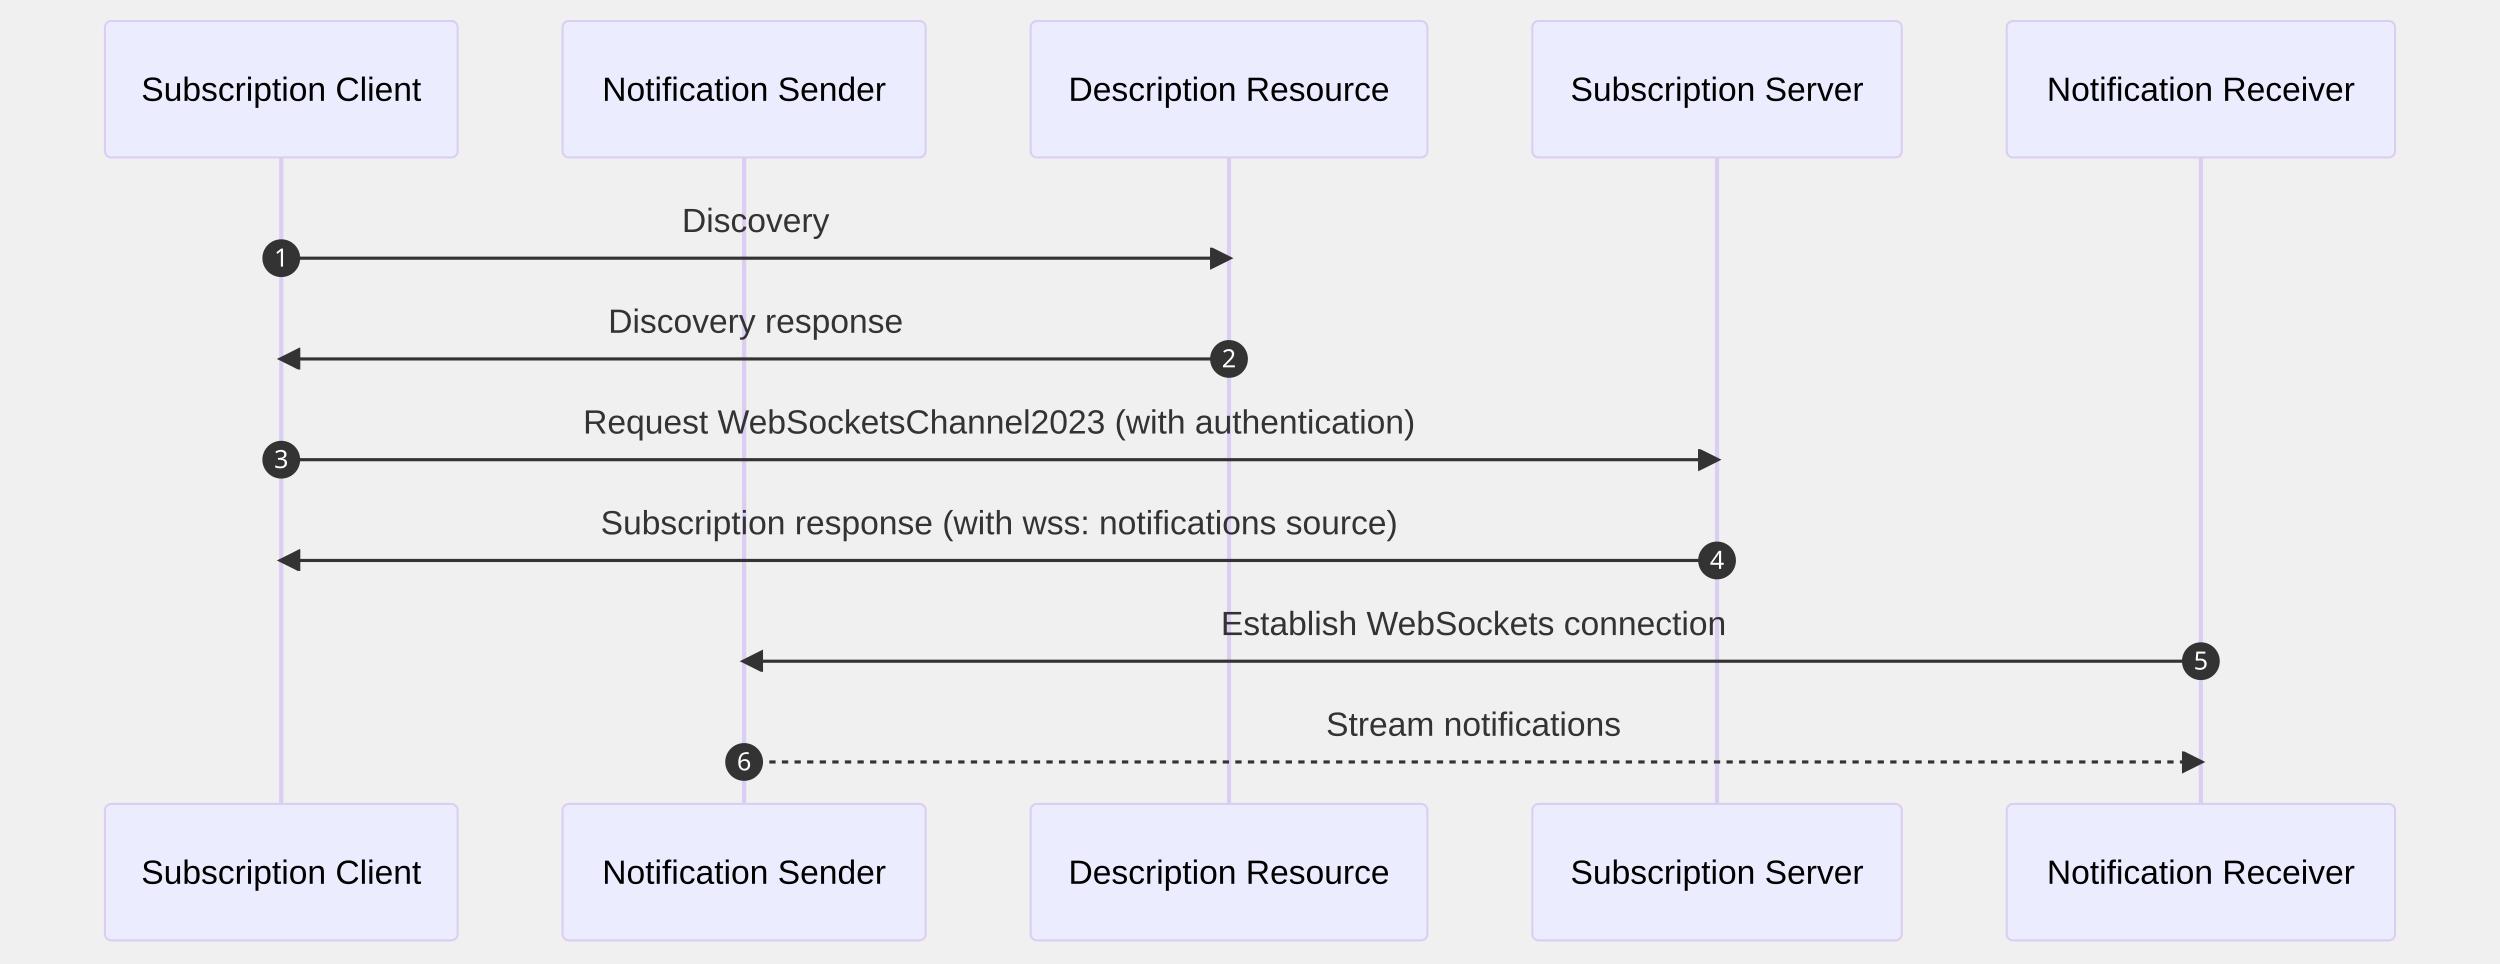
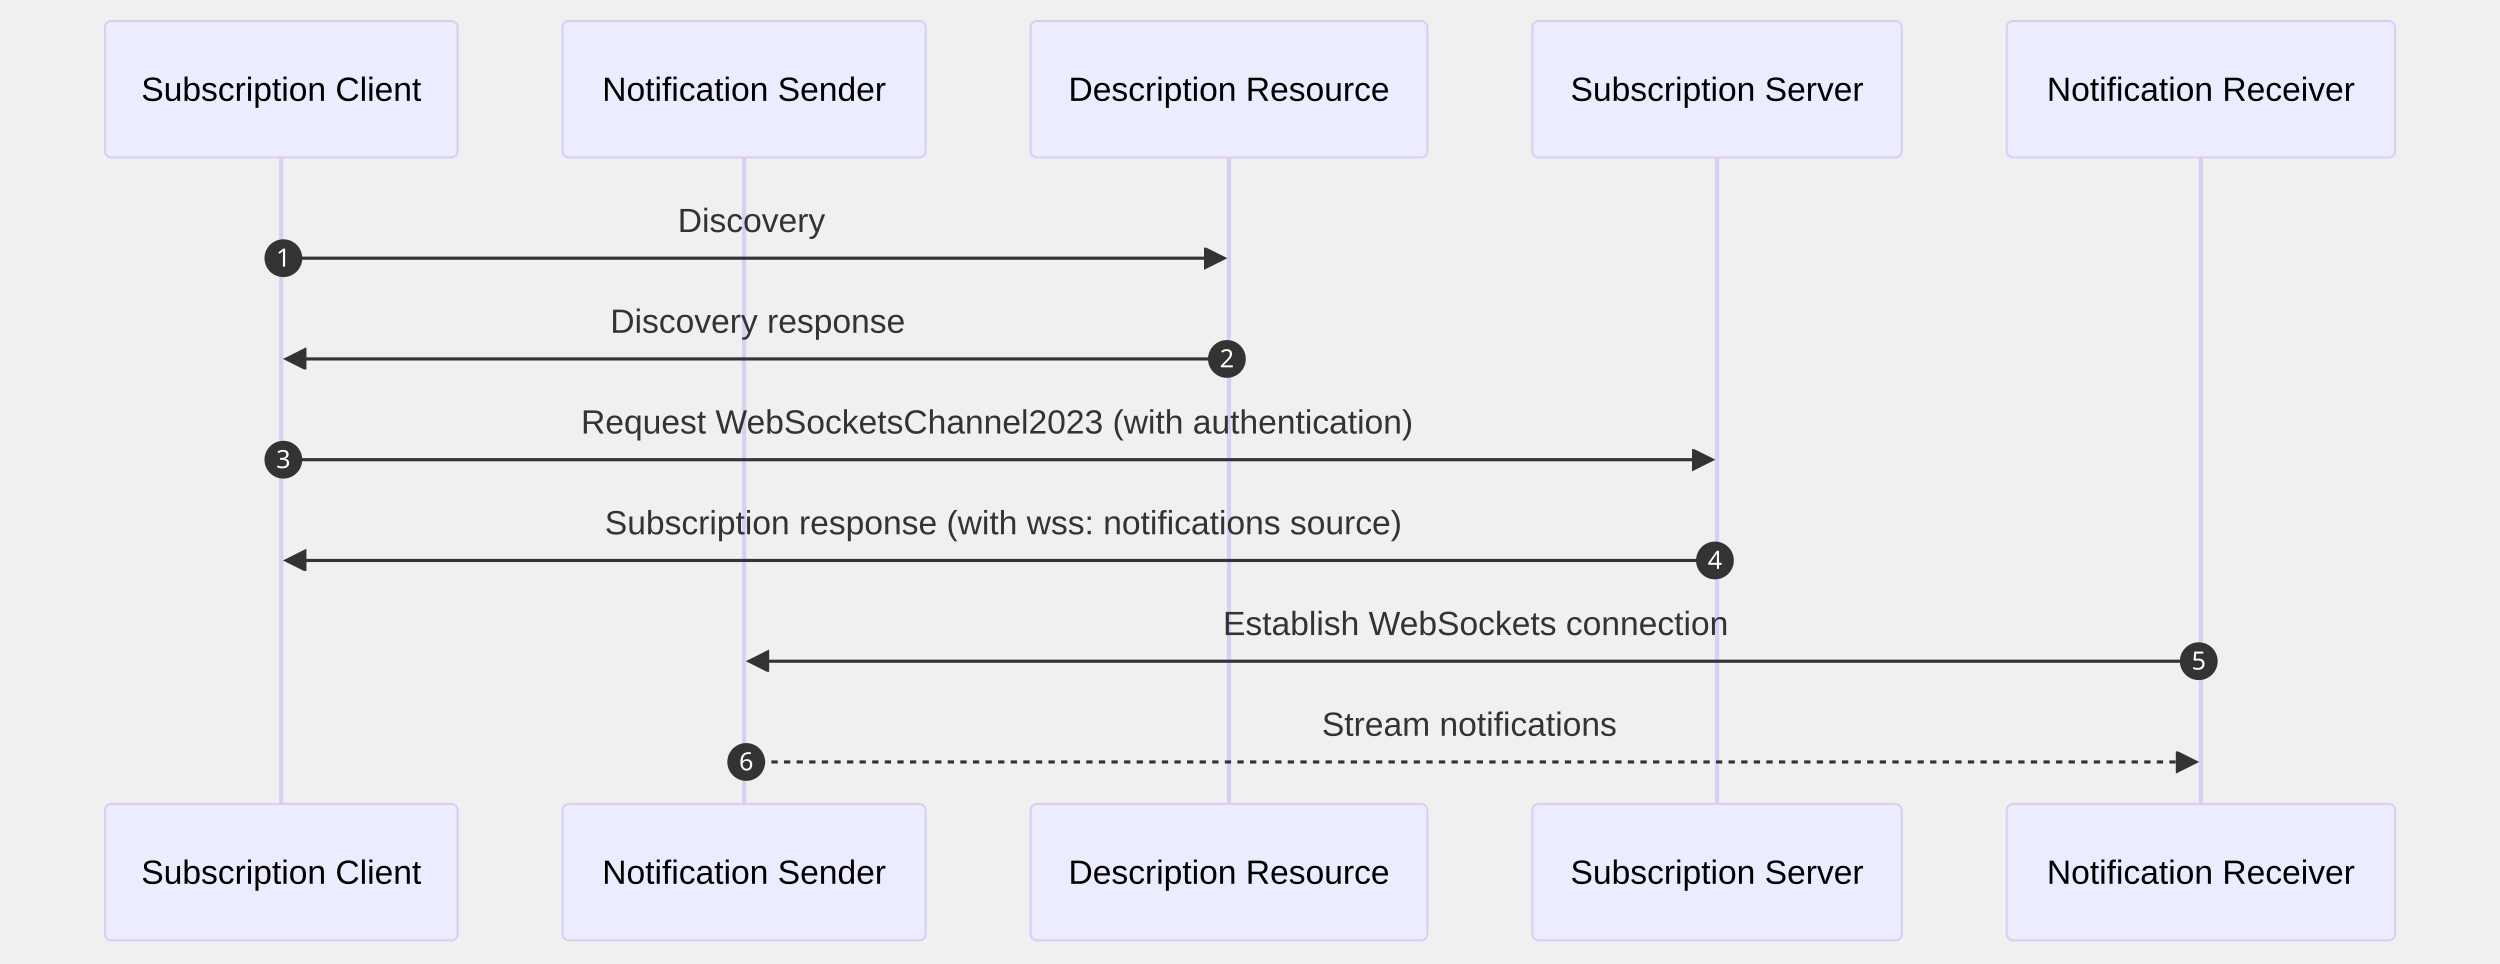
<svg xmlns="http://www.w3.org/2000/svg" aria-roledescription="sequence" role="graphics-document document" viewBox="-50 -10 1191 459" style="max-width: 1191px; background-color: white;" width="100%" id="my-svg">
+   <g>
+     <rect class="actor actor-bottom" ry="3" rx="3" name="Notification Receiver" height="65" width="185" stroke="#666" fill="#eaeaea" y="373" x="906" />
+     <text style="text-anchor: middle; font-size: 16px; font-weight: 400;" class="actor" alignment-baseline="central" dominant-baseline="central" y="405.5" x="998.5">
+       <tspan dy="0" x="998.5">Notification Receiver</tspan>
+     </text>
+   </g>
+   <g>
+     <rect class="actor actor-bottom" ry="3" rx="3" name="Subscription Server" height="65" width="176" stroke="#666" fill="#eaeaea" y="373" x="680" />
+     <text style="text-anchor: middle; font-size: 16px; font-weight: 400;" class="actor" alignment-baseline="central" dominant-baseline="central" y="405.5" x="768">
+       <tspan dy="0" x="768">Subscription Server</tspan>
+     </text>
+   </g>
+   <g>
+     <rect class="actor actor-bottom" ry="3" rx="3" name="Description Resource" height="65" width="189" stroke="#666" fill="#eaeaea" y="373" x="441" />
+     <text style="text-anchor: middle; font-size: 16px; font-weight: 400;" class="actor" alignment-baseline="central" dominant-baseline="central" y="405.5" x="535.5">
+       <tspan dy="0" x="535.5">Description Resource</tspan>
+     </text>
+   </g>
+   <g>
+     <rect class="actor actor-bottom" ry="3" rx="3" name="Notification Sender" height="65" width="173" stroke="#666" fill="#eaeaea" y="373" x="218" />
+     <text style="text-anchor: middle; font-size: 16px; font-weight: 400;" class="actor" alignment-baseline="central" dominant-baseline="central" y="405.5" x="304.5">
+       <tspan dy="0" x="304.5">Notification Sender</tspan>
+     </text>
+   </g>
+   <g>
+     <rect class="actor actor-bottom" ry="3" rx="3" name="Subscription Client" height="65" width="168" stroke="#666" fill="#eaeaea" y="373" x="0" />
+     <text style="text-anchor: middle; font-size: 16px; font-weight: 400;" class="actor" alignment-baseline="central" dominant-baseline="central" y="405.5" x="84">
+       <tspan dy="0" x="84">Subscription Client</tspan>
+     </text>
+   </g>
+   <g>
+     <line stroke="#999" stroke-width="0.5px" class="200" y2="373" x2="998.5" y1="5" x1="998.5" id="actor4" />
+     <g id="root-4">
+       <rect class="actor actor-top" ry="3" rx="3" name="Notification Receiver" height="65" width="185" stroke="#666" fill="#eaeaea" y="0" x="906" />
+       <text style="text-anchor: middle; font-size: 16px; font-weight: 400;" class="actor" alignment-baseline="central" dominant-baseline="central" y="32.5" x="998.5">
+         <tspan dy="0" x="998.5">Notification Receiver</tspan>
+       </text>
+     </g>
+   </g>
+   <g>
+     <line stroke="#999" stroke-width="0.5px" class="200" y2="373" x2="768" y1="5" x1="768" id="actor3" />
+     <g id="root-3">
+       <rect class="actor actor-top" ry="3" rx="3" name="Subscription Server" height="65" width="176" stroke="#666" fill="#eaeaea" y="0" x="680" />
+       <text style="text-anchor: middle; font-size: 16px; font-weight: 400;" class="actor" alignment-baseline="central" dominant-baseline="central" y="32.5" x="768">
+         <tspan dy="0" x="768">Subscription Server</tspan>
+       </text>
+     </g>
+   </g>
+   <g>
+     <line stroke="#999" stroke-width="0.5px" class="200" y2="373" x2="535.5" y1="5" x1="535.5" id="actor2" />
+     <g id="root-2">
+       <rect class="actor actor-top" ry="3" rx="3" name="Description Resource" height="65" width="189" stroke="#666" fill="#eaeaea" y="0" x="441" />
+       <text style="text-anchor: middle; font-size: 16px; font-weight: 400;" class="actor" alignment-baseline="central" dominant-baseline="central" y="32.5" x="535.5">
+         <tspan dy="0" x="535.5">Description Resource</tspan>
+       </text>
+     </g>
+   </g>
+   <g>
+     <line stroke="#999" stroke-width="0.5px" class="200" y2="373" x2="304.5" y1="5" x1="304.5" id="actor1" />
+     <g id="root-1">
+       <rect class="actor actor-top" ry="3" rx="3" name="Notification Sender" height="65" width="173" stroke="#666" fill="#eaeaea" y="0" x="218" />
+       <text style="text-anchor: middle; font-size: 16px; font-weight: 400;" class="actor" alignment-baseline="central" dominant-baseline="central" y="32.5" x="304.5">
+         <tspan dy="0" x="304.5">Notification Sender</tspan>
+       </text>
+     </g>
+   </g>
+   <g>
+     <line stroke="#999" stroke-width="0.5px" class="200" y2="373" x2="84" y1="5" x1="84" id="actor0" />
+     <g id="root-0">
+       <rect class="actor actor-top" ry="3" rx="3" name="Subscription Client" height="65" width="168" stroke="#666" fill="#eaeaea" y="0" x="0" />
+       <text style="text-anchor: middle; font-size: 16px; font-weight: 400;" class="actor" alignment-baseline="central" dominant-baseline="central" y="32.5" x="84">
+         <tspan dy="0" x="84">Subscription Client</tspan>
+       </text>
+     </g>
+   </g>
  <style>#my-svg{font-family:"trebuchet ms",verdana,arial,sans-serif;font-size:16px;fill:#333;}#my-svg .error-icon{fill:#552222;}#my-svg .error-text{fill:#552222;stroke:#552222;}#my-svg .edge-thickness-normal{stroke-width:2px;}#my-svg .edge-thickness-thick{stroke-width:3.5px;}#my-svg .edge-pattern-solid{stroke-dasharray:0;}#my-svg .edge-pattern-dashed{stroke-dasharray:3;}#my-svg .edge-pattern-dotted{stroke-dasharray:2;}#my-svg .marker{fill:#333333;stroke:#333333;}#my-svg .marker.cross{stroke:#333333;}#my-svg svg{font-family:"trebuchet ms",verdana,arial,sans-serif;font-size:16px;}#my-svg .actor{stroke:hsl(259.626, 59.777%, 87.902%);fill:#ECECFF;}#my-svg text.actor&gt;tspan{fill:black;stroke:none;}#my-svg .actor-line{stroke:grey;}#my-svg .messageLine0{stroke-width:1.5;stroke-dasharray:none;stroke:#333;}#my-svg .messageLine1{stroke-width:1.5;stroke-dasharray:2,2;stroke:#333;}#my-svg #arrowhead path{fill:#333;stroke:#333;}#my-svg .sequenceNumber{fill:white;}#my-svg #sequencenumber{fill:#333;}#my-svg #crosshead path{fill:#333;stroke:#333;}#my-svg .messageText{fill:#333;stroke:none;}#my-svg .labelBox{stroke:hsl(259.626, 59.777%, 87.902%);fill:#ECECFF;}#my-svg .labelText,#my-svg .labelText&gt;tspan{fill:black;stroke:none;}#my-svg .loopText,#my-svg .loopText&gt;tspan{fill:black;stroke:none;}#my-svg .loopLine{stroke-width:2px;stroke-dasharray:2,2;stroke:hsl(259.626, 59.777%, 87.902%);fill:hsl(259.626, 59.777%, 87.902%);}#my-svg .note{stroke:#aaaa33;fill:#fff5ad;}#my-svg .noteText,#my-svg .noteText&gt;tspan{fill:black;stroke:none;}#my-svg .activation0{fill:#f4f4f4;stroke:#666;}#my-svg .activation1{fill:#f4f4f4;stroke:#666;}#my-svg .activation2{fill:#f4f4f4;stroke:#666;}#my-svg .actorPopupMenu{position:absolute;}#my-svg .actorPopupMenuPanel{position:absolute;fill:#ECECFF;box-shadow:0px 8px 16px 0px rgba(0,0,0,0.2);filter:drop-shadow(3px 5px 2px rgb(0 0 0 / 0.4));}#my-svg .actor-man line{stroke:hsl(259.626, 59.777%, 87.902%);fill:#ECECFF;}#my-svg .actor-man circle,#my-svg line{stroke:hsl(259.626, 59.777%, 87.902%);fill:#ECECFF;stroke-width:2px;}#my-svg :root{--mermaid-font-family:"trebuchet ms",verdana,arial,sans-serif;}</style>
  <g />
  <defs>
    <symbol height="24" width="24" id="computer">
      <path d="M2 2v13h20v-13h-20zm18 11h-16v-9h16v9zm-10.228 6l.466-1h3.524l.467 1h-4.457zm14.228 3h-24l2-6h2.104l-1.33 4h18.45l-1.297-4h2.073l2 6zm-5-10h-14v-7h14v7z" transform="scale(.5)" />
    </symbol>
  </defs>
  <defs>
    <symbol clip-rule="evenodd" fill-rule="evenodd" id="database">
      <path d="M12.258.001l.256.004.255.005.253.008.251.01.249.012.247.015.246.016.242.019.241.02.239.023.236.024.233.027.231.028.229.031.225.032.223.034.22.036.217.038.214.04.211.041.208.043.205.045.201.046.198.048.194.05.191.051.187.053.183.054.18.056.175.057.172.059.168.06.163.061.16.063.155.064.15.066.074.033.073.033.071.034.07.034.069.035.068.035.067.035.066.035.064.036.064.036.062.036.06.036.06.037.058.037.058.037.055.038.055.038.053.038.052.038.051.039.05.039.048.039.047.039.045.04.044.04.043.04.041.04.04.041.039.041.037.041.036.041.034.041.033.042.032.042.03.042.029.042.027.042.026.043.024.043.023.043.021.043.02.043.018.044.017.043.015.044.013.044.012.044.011.045.009.044.007.045.006.045.004.045.002.045.001.045v17l-.001.045-.002.045-.004.045-.006.045-.007.045-.009.044-.011.045-.012.044-.013.044-.015.044-.017.043-.018.044-.02.043-.021.043-.023.043-.024.043-.026.043-.027.042-.029.042-.03.042-.032.042-.033.042-.034.041-.036.041-.037.041-.039.041-.04.041-.041.04-.043.04-.044.04-.045.04-.047.039-.048.039-.05.039-.051.039-.052.038-.053.038-.055.038-.055.038-.058.037-.058.037-.06.037-.06.036-.062.036-.064.036-.064.036-.066.035-.067.035-.068.035-.069.035-.07.034-.071.034-.073.033-.074.033-.15.066-.155.064-.16.063-.163.061-.168.06-.172.059-.175.057-.18.056-.183.054-.187.053-.191.051-.194.05-.198.048-.201.046-.205.045-.208.043-.211.041-.214.04-.217.038-.22.036-.223.034-.225.032-.229.031-.231.028-.233.027-.236.024-.239.023-.241.02-.242.019-.246.016-.247.015-.249.012-.251.01-.253.008-.255.005-.256.004-.258.001-.258-.001-.256-.004-.255-.005-.253-.008-.251-.01-.249-.012-.247-.015-.245-.016-.243-.019-.241-.02-.238-.023-.236-.024-.234-.027-.231-.028-.228-.031-.226-.032-.223-.034-.22-.036-.217-.038-.214-.04-.211-.041-.208-.043-.204-.045-.201-.046-.198-.048-.195-.05-.19-.051-.187-.053-.184-.054-.179-.056-.176-.057-.172-.059-.167-.06-.164-.061-.159-.063-.155-.064-.151-.066-.074-.033-.072-.033-.072-.034-.07-.034-.069-.035-.068-.035-.067-.035-.066-.035-.064-.036-.063-.036-.062-.036-.061-.036-.06-.037-.058-.037-.057-.037-.056-.038-.055-.038-.053-.038-.052-.038-.051-.039-.049-.039-.049-.039-.046-.039-.046-.04-.044-.04-.043-.04-.041-.04-.04-.041-.039-.041-.037-.041-.036-.041-.034-.041-.033-.042-.032-.042-.03-.042-.029-.042-.027-.042-.026-.043-.024-.043-.023-.043-.021-.043-.02-.043-.018-.044-.017-.043-.015-.044-.013-.044-.012-.044-.011-.045-.009-.044-.007-.045-.006-.045-.004-.045-.002-.045-.001-.045v-17l.001-.045.002-.045.004-.045.006-.045.007-.045.009-.044.011-.045.012-.044.013-.044.015-.044.017-.043.018-.044.02-.043.021-.043.023-.043.024-.043.026-.043.027-.042.029-.042.03-.042.032-.042.033-.042.034-.041.036-.041.037-.041.039-.041.04-.041.041-.04.043-.04.044-.04.046-.04.046-.039.049-.039.049-.039.051-.039.052-.038.053-.038.055-.038.056-.038.057-.037.058-.037.06-.037.061-.036.062-.036.063-.036.064-.036.066-.035.067-.035.068-.035.069-.035.07-.034.072-.034.072-.033.074-.033.151-.066.155-.064.159-.063.164-.061.167-.06.172-.059.176-.057.179-.056.184-.054.187-.053.19-.051.195-.05.198-.048.201-.046.204-.045.208-.043.211-.041.214-.04.217-.038.22-.036.223-.034.226-.032.228-.031.231-.028.234-.027.236-.024.238-.023.241-.02.243-.019.245-.016.247-.015.249-.012.251-.01.253-.008.255-.005.256-.004.258-.001.258.001zm-9.258 20.499v.01l.001.021.003.021.004.022.005.021.006.022.007.022.009.023.01.022.011.023.012.023.013.023.015.023.016.024.017.023.018.024.019.024.021.024.022.025.023.024.024.025.052.049.056.05.061.051.066.051.07.051.075.051.079.052.084.052.088.052.092.052.097.052.102.051.105.052.11.052.114.051.119.051.123.051.127.05.131.05.135.05.139.048.144.049.147.047.152.047.155.047.16.045.163.045.167.043.171.043.176.041.178.041.183.039.187.039.19.037.194.035.197.035.202.033.204.031.209.03.212.029.216.027.219.025.222.024.226.021.23.02.233.018.236.016.24.015.243.012.246.01.249.008.253.005.256.004.259.001.26-.001.257-.004.254-.005.25-.008.247-.011.244-.012.241-.014.237-.016.233-.018.231-.021.226-.021.224-.024.22-.026.216-.027.212-.028.21-.031.205-.031.202-.034.198-.034.194-.036.191-.037.187-.039.183-.04.179-.04.175-.042.172-.043.168-.044.163-.045.16-.046.155-.046.152-.047.148-.048.143-.049.139-.049.136-.05.131-.05.126-.05.123-.051.118-.052.114-.051.11-.052.106-.052.101-.052.096-.052.092-.052.088-.053.083-.051.079-.052.074-.052.07-.051.065-.051.06-.051.056-.05.051-.05.023-.024.023-.025.021-.024.02-.024.019-.024.018-.024.017-.024.015-.023.014-.024.013-.023.012-.023.01-.023.01-.022.008-.022.006-.022.006-.022.004-.022.004-.021.001-.021.001-.021v-4.127l-.077.055-.08.053-.083.054-.085.053-.087.052-.09.052-.093.051-.095.05-.097.05-.1.049-.102.049-.105.048-.106.047-.109.047-.111.046-.114.045-.115.045-.118.044-.12.043-.122.042-.124.042-.126.041-.128.04-.13.04-.132.038-.134.038-.135.037-.138.037-.139.035-.142.035-.143.034-.144.033-.147.032-.148.031-.15.03-.151.03-.153.029-.154.027-.156.027-.158.026-.159.025-.161.024-.162.023-.163.022-.165.021-.166.02-.167.019-.169.018-.169.017-.171.016-.173.015-.173.014-.175.013-.175.012-.177.011-.178.01-.179.008-.179.008-.181.006-.182.005-.182.004-.184.003-.184.002h-.37l-.184-.002-.184-.003-.182-.004-.182-.005-.181-.006-.179-.008-.179-.008-.178-.01-.176-.011-.176-.012-.175-.013-.173-.014-.172-.015-.171-.016-.17-.017-.169-.018-.167-.019-.166-.02-.165-.021-.163-.022-.162-.023-.161-.024-.159-.025-.157-.026-.156-.027-.155-.027-.153-.029-.151-.03-.15-.03-.148-.031-.146-.032-.145-.033-.143-.034-.141-.035-.14-.035-.137-.037-.136-.037-.134-.038-.132-.038-.13-.04-.128-.04-.126-.041-.124-.042-.122-.042-.12-.044-.117-.043-.116-.045-.113-.045-.112-.046-.109-.047-.106-.047-.105-.048-.102-.049-.1-.049-.097-.05-.095-.05-.093-.052-.09-.051-.087-.052-.085-.053-.083-.054-.08-.054-.077-.054v4.127zm0-5.654v.011l.001.021.003.021.004.021.005.022.006.022.007.022.009.022.01.022.011.023.012.023.013.023.015.024.016.023.017.024.018.024.019.024.021.024.022.024.023.025.024.024.052.05.056.05.061.05.066.051.07.051.075.052.079.051.084.052.088.052.092.052.097.052.102.052.105.052.11.051.114.051.119.052.123.05.127.051.131.05.135.049.139.049.144.048.147.048.152.047.155.046.16.045.163.045.167.044.171.042.176.042.178.04.183.04.187.038.19.037.194.036.197.034.202.033.204.032.209.03.212.028.216.027.219.025.222.024.226.022.23.02.233.018.236.016.24.014.243.012.246.01.249.008.253.006.256.003.259.001.26-.001.257-.003.254-.006.25-.008.247-.01.244-.012.241-.015.237-.016.233-.018.231-.02.226-.022.224-.024.22-.025.216-.027.212-.029.21-.03.205-.032.202-.033.198-.035.194-.036.191-.037.187-.039.183-.039.179-.041.175-.042.172-.043.168-.044.163-.045.16-.045.155-.047.152-.047.148-.048.143-.048.139-.05.136-.049.131-.05.126-.051.123-.051.118-.051.114-.052.11-.052.106-.052.101-.052.096-.052.092-.052.088-.052.083-.052.079-.052.074-.051.07-.052.065-.051.06-.05.056-.051.051-.049.023-.025.023-.024.021-.025.02-.024.019-.024.018-.024.017-.024.015-.023.014-.023.013-.024.012-.022.01-.023.01-.023.008-.022.006-.022.006-.022.004-.021.004-.022.001-.021.001-.021v-4.139l-.077.054-.08.054-.083.054-.085.052-.087.053-.09.051-.093.051-.095.051-.097.05-.1.049-.102.049-.105.048-.106.047-.109.047-.111.046-.114.045-.115.044-.118.044-.12.044-.122.042-.124.042-.126.041-.128.04-.13.039-.132.039-.134.038-.135.037-.138.036-.139.036-.142.035-.143.033-.144.033-.147.033-.148.031-.15.03-.151.03-.153.028-.154.028-.156.027-.158.026-.159.025-.161.024-.162.023-.163.022-.165.021-.166.02-.167.019-.169.018-.169.017-.171.016-.173.015-.173.014-.175.013-.175.012-.177.011-.178.009-.179.009-.179.007-.181.007-.182.005-.182.004-.184.003-.184.002h-.37l-.184-.002-.184-.003-.182-.004-.182-.005-.181-.007-.179-.007-.179-.009-.178-.009-.176-.011-.176-.012-.175-.013-.173-.014-.172-.015-.171-.016-.17-.017-.169-.018-.167-.019-.166-.02-.165-.021-.163-.022-.162-.023-.161-.024-.159-.025-.157-.026-.156-.027-.155-.028-.153-.028-.151-.03-.15-.03-.148-.031-.146-.033-.145-.033-.143-.033-.141-.035-.14-.036-.137-.036-.136-.037-.134-.038-.132-.039-.13-.039-.128-.04-.126-.041-.124-.042-.122-.043-.12-.043-.117-.044-.116-.044-.113-.046-.112-.046-.109-.046-.106-.047-.105-.048-.102-.049-.1-.049-.097-.05-.095-.051-.093-.051-.09-.051-.087-.053-.085-.052-.083-.054-.08-.054-.077-.054v4.139zm0-5.666v.011l.001.02.003.022.004.021.005.022.006.021.007.022.009.023.01.022.011.023.012.023.013.023.015.023.016.024.017.024.018.023.019.024.021.025.022.024.023.024.024.025.052.05.056.05.061.05.066.051.07.051.075.052.079.051.084.052.088.052.092.052.097.052.102.052.105.051.11.052.114.051.119.051.123.051.127.05.131.05.135.05.139.049.144.048.147.048.152.047.155.046.16.045.163.045.167.043.171.043.176.042.178.04.183.04.187.038.19.037.194.036.197.034.202.033.204.032.209.03.212.028.216.027.219.025.222.024.226.021.23.02.233.018.236.017.24.014.243.012.246.01.249.008.253.006.256.003.259.001.26-.001.257-.003.254-.006.25-.008.247-.01.244-.013.241-.014.237-.016.233-.018.231-.02.226-.022.224-.024.22-.025.216-.027.212-.029.21-.03.205-.032.202-.033.198-.035.194-.036.191-.037.187-.039.183-.039.179-.041.175-.042.172-.043.168-.044.163-.045.16-.045.155-.047.152-.047.148-.048.143-.049.139-.049.136-.049.131-.051.126-.05.123-.051.118-.052.114-.051.11-.052.106-.052.101-.052.096-.052.092-.052.088-.052.083-.052.079-.052.074-.052.07-.051.065-.051.06-.051.056-.05.051-.049.023-.025.023-.025.021-.024.02-.024.019-.024.018-.024.017-.024.015-.023.014-.024.013-.023.012-.023.01-.022.01-.023.008-.022.006-.022.006-.022.004-.022.004-.021.001-.021.001-.021v-4.153l-.077.054-.08.054-.083.053-.085.053-.087.053-.09.051-.093.051-.095.051-.097.05-.1.049-.102.048-.105.048-.106.048-.109.046-.111.046-.114.046-.115.044-.118.044-.12.043-.122.043-.124.042-.126.041-.128.04-.13.039-.132.039-.134.038-.135.037-.138.036-.139.036-.142.034-.143.034-.144.033-.147.032-.148.032-.15.03-.151.03-.153.028-.154.028-.156.027-.158.026-.159.024-.161.024-.162.023-.163.023-.165.021-.166.02-.167.019-.169.018-.169.017-.171.016-.173.015-.173.014-.175.013-.175.012-.177.01-.178.01-.179.009-.179.007-.181.006-.182.006-.182.004-.184.003-.184.001-.185.001-.185-.001-.184-.001-.184-.003-.182-.004-.182-.006-.181-.006-.179-.007-.179-.009-.178-.01-.176-.01-.176-.012-.175-.013-.173-.014-.172-.015-.171-.016-.17-.017-.169-.018-.167-.019-.166-.02-.165-.021-.163-.023-.162-.023-.161-.024-.159-.024-.157-.026-.156-.027-.155-.028-.153-.028-.151-.03-.15-.03-.148-.032-.146-.032-.145-.033-.143-.034-.141-.034-.14-.036-.137-.036-.136-.037-.134-.038-.132-.039-.13-.039-.128-.041-.126-.041-.124-.041-.122-.043-.12-.043-.117-.044-.116-.044-.113-.046-.112-.046-.109-.046-.106-.048-.105-.048-.102-.048-.1-.05-.097-.049-.095-.051-.093-.051-.09-.052-.087-.052-.085-.053-.083-.053-.08-.054-.077-.054v4.153zm8.74-8.179l-.257.004-.254.005-.25.008-.247.011-.244.012-.241.014-.237.016-.233.018-.231.021-.226.022-.224.023-.22.026-.216.027-.212.028-.21.031-.205.032-.202.033-.198.034-.194.036-.191.038-.187.038-.183.04-.179.041-.175.042-.172.043-.168.043-.163.045-.16.046-.155.046-.152.048-.148.048-.143.048-.139.049-.136.05-.131.05-.126.051-.123.051-.118.051-.114.052-.11.052-.106.052-.101.052-.096.052-.092.052-.088.052-.083.052-.079.052-.074.051-.07.052-.065.051-.06.05-.056.05-.051.05-.023.025-.023.024-.021.024-.02.025-.019.024-.018.024-.017.023-.015.024-.014.023-.013.023-.012.023-.01.023-.01.022-.008.022-.006.023-.006.021-.004.022-.004.021-.001.021-.001.021.001.021.001.021.004.021.004.022.006.021.006.023.008.022.01.022.01.023.012.023.013.023.014.023.015.024.017.023.018.024.019.024.02.025.021.024.023.024.023.025.051.05.056.05.06.05.065.051.07.052.074.051.079.052.083.052.088.052.092.052.096.052.101.052.106.052.11.052.114.052.118.051.123.051.126.051.131.05.136.05.139.049.143.048.148.048.152.048.155.046.16.046.163.045.168.043.172.043.175.042.179.041.183.04.187.038.191.038.194.036.198.034.202.033.205.032.21.031.212.028.216.027.22.026.224.023.226.022.231.021.233.018.237.016.241.014.244.012.247.011.25.008.254.005.257.004.26.001.26-.001.257-.004.254-.005.25-.008.247-.011.244-.012.241-.014.237-.016.233-.018.231-.021.226-.022.224-.023.22-.026.216-.027.212-.028.21-.031.205-.032.202-.033.198-.034.194-.036.191-.038.187-.038.183-.04.179-.041.175-.042.172-.043.168-.043.163-.045.16-.046.155-.046.152-.048.148-.048.143-.048.139-.049.136-.05.131-.05.126-.051.123-.051.118-.051.114-.052.11-.052.106-.052.101-.052.096-.052.092-.052.088-.052.083-.052.079-.052.074-.051.07-.052.065-.051.06-.05.056-.05.051-.05.023-.025.023-.024.021-.024.02-.025.019-.024.018-.024.017-.023.015-.024.014-.023.013-.023.012-.023.01-.023.01-.022.008-.022.006-.023.006-.021.004-.022.004-.021.001-.021.001-.021-.001-.021-.001-.021-.004-.021-.004-.022-.006-.021-.006-.023-.008-.022-.01-.022-.01-.023-.012-.023-.013-.023-.014-.023-.015-.024-.017-.023-.018-.024-.019-.024-.02-.025-.021-.024-.023-.024-.023-.025-.051-.05-.056-.05-.06-.05-.065-.051-.07-.052-.074-.051-.079-.052-.083-.052-.088-.052-.092-.052-.096-.052-.101-.052-.106-.052-.11-.052-.114-.052-.118-.051-.123-.051-.126-.051-.131-.05-.136-.05-.139-.049-.143-.048-.148-.048-.152-.048-.155-.046-.16-.046-.163-.045-.168-.043-.172-.043-.175-.042-.179-.041-.183-.04-.187-.038-.191-.038-.194-.036-.198-.034-.202-.033-.205-.032-.21-.031-.212-.028-.216-.027-.22-.026-.224-.023-.226-.022-.231-.021-.233-.018-.237-.016-.241-.014-.244-.012-.247-.011-.25-.008-.254-.005-.257-.004-.26-.001-.26.001z" transform="scale(.5)" />
    </symbol>
  </defs>
  <defs>
    <symbol height="24" width="24" id="clock">
      <path d="M12 2c5.514 0 10 4.486 10 10s-4.486 10-10 10-10-4.486-10-10 4.486-10 10-10zm0-2c-6.627 0-12 5.373-12 12s5.373 12 12 12 12-5.373 12-12-5.373-12-12-12zm5.848 12.459c.202.038.202.333.001.372-1.907.361-6.045 1.111-6.547 1.111-.719 0-1.301-.582-1.301-1.301 0-.512.77-5.447 1.125-7.445.034-.192.312-.181.343.014l.985 6.238 5.394 1.011z" transform="scale(.5)" />
    </symbol>
  </defs>
-   <g>
-     <line stroke="#999" stroke-width="0.5px" class="200" y2="393" x2="84" y1="5" x1="84" id="actor0" />
-     <g id="root-0">
-       <rect class="actor" ry="3" rx="3" height="65" width="168" stroke="#666" fill="#eaeaea" y="0" x="0" />
-       <text style="text-anchor: middle; font-size: 16px; font-weight: 400;" class="actor" alignment-baseline="central" dominant-baseline="central" y="32.5" x="84">
-         <tspan dy="0" x="84">Subscription Client</tspan>
-       </text>
-     </g>
-   </g>
-   <g>
-     <line stroke="#999" stroke-width="0.5px" class="200" y2="393" x2="304.5" y1="5" x1="304.5" id="actor1" />
-     <g id="root-1">
-       <rect class="actor" ry="3" rx="3" height="65" width="173" stroke="#666" fill="#eaeaea" y="0" x="218" />
-       <text style="text-anchor: middle; font-size: 16px; font-weight: 400;" class="actor" alignment-baseline="central" dominant-baseline="central" y="32.5" x="304.5">
-         <tspan dy="0" x="304.5">Notification Sender</tspan>
-       </text>
-     </g>
-   </g>
-   <g>
-     <line stroke="#999" stroke-width="0.5px" class="200" y2="393" x2="535.5" y1="5" x1="535.5" id="actor2" />
-     <g id="root-2">
-       <rect class="actor" ry="3" rx="3" height="65" width="189" stroke="#666" fill="#eaeaea" y="0" x="441" />
-       <text style="text-anchor: middle; font-size: 16px; font-weight: 400;" class="actor" alignment-baseline="central" dominant-baseline="central" y="32.5" x="535.5">
-         <tspan dy="0" x="535.5">Description Resource</tspan>
-       </text>
-     </g>
-   </g>
-   <g>
-     <line stroke="#999" stroke-width="0.5px" class="200" y2="393" x2="768" y1="5" x1="768" id="actor3" />
-     <g id="root-3">
-       <rect class="actor" ry="3" rx="3" height="65" width="176" stroke="#666" fill="#eaeaea" y="0" x="680" />
-       <text style="text-anchor: middle; font-size: 16px; font-weight: 400;" class="actor" alignment-baseline="central" dominant-baseline="central" y="32.5" x="768">
-         <tspan dy="0" x="768">Subscription Server</tspan>
-       </text>
-     </g>
-   </g>
-   <g>
-     <line stroke="#999" stroke-width="0.5px" class="200" y2="393" x2="998.5" y1="5" x1="998.5" id="actor4" />
-     <g id="root-4">
-       <rect class="actor" ry="3" rx="3" height="65" width="185" stroke="#666" fill="#eaeaea" y="0" x="906" />
-       <text style="text-anchor: middle; font-size: 16px; font-weight: 400;" class="actor" alignment-baseline="central" dominant-baseline="central" y="32.5" x="998.5">
-         <tspan dy="0" x="998.5">Notification Receiver</tspan>
-       </text>
-     </g>
-   </g>
  <defs>
-     <marker orient="auto" markerHeight="12" markerWidth="12" markerUnits="userSpaceOnUse" refY="5" refX="9" id="arrowhead">
+     <marker orient="auto" markerHeight="12" markerWidth="12" markerUnits="userSpaceOnUse" refY="5" refX="7.9" id="arrowhead">
      <path d="M 0 0 L 10 5 L 0 10 z" />
    </marker>
  </defs>
  <defs>
-     <marker refY="5" refX="4" orient="auto" markerHeight="8" markerWidth="15" id="crosshead">
+     <marker refY="4.5" refX="4" orient="auto" markerHeight="8" markerWidth="15" id="crosshead">
      <path style="stroke-dasharray: 0, 0;" d="M 1,2 L 6,7 M 6,2 L 1,7" stroke-width="1pt" stroke="#000000" fill="none" />
    </marker>
  </defs>
  <defs>
-     <marker orient="auto" markerHeight="28" markerWidth="20" refY="7" refX="18" id="filled-head">
+     <marker orient="auto" markerHeight="28" markerWidth="20" refY="7" refX="15.5" id="filled-head">
      <path d="M 18,7 L9,13 L14,7 L9,1 Z" />
    </marker>
  </defs>
  <defs>
    <marker orient="auto" markerHeight="40" markerWidth="60" refY="15" refX="15" id="sequencenumber">
      <circle r="6" cy="15" cx="15" />
    </marker>
  </defs>
-   <text style="font-size: 16px; font-weight: 400;" dy="1em" class="messageText" alignment-baseline="middle" dominant-baseline="middle" text-anchor="middle" y="80" x="310">Discovery</text>
-   <line style="fill: none;" marker-start="url(#sequencenumber)" marker-end="url(#arrowhead)" stroke="none" stroke-width="2" class="messageLine0" y2="113" x2="535.5" y1="113" x1="84" />
-   <text class="sequenceNumber" text-anchor="middle" font-size="12px" font-family="sans-serif" y="117" x="84">1</text>
-   <text style="font-size: 16px; font-weight: 400;" dy="1em" class="messageText" alignment-baseline="middle" dominant-baseline="middle" text-anchor="middle" y="128" x="310">Discovery response</text>
-   <line style="fill: none;" marker-start="url(#sequencenumber)" marker-end="url(#arrowhead)" stroke="none" stroke-width="2" class="messageLine0" y2="161" x2="84" y1="161" x1="535.5" />
-   <text class="sequenceNumber" text-anchor="middle" font-size="12px" font-family="sans-serif" y="165" x="535.5">2</text>
-   <text style="font-size: 16px; font-weight: 400;" dy="1em" class="messageText" alignment-baseline="middle" dominant-baseline="middle" text-anchor="middle" y="176" x="426">Request WebSocketsChannel2023 (with authentication)</text>
-   <line style="fill: none;" marker-start="url(#sequencenumber)" marker-end="url(#arrowhead)" stroke="none" stroke-width="2" class="messageLine0" y2="209" x2="768" y1="209" x1="84" />
-   <text class="sequenceNumber" text-anchor="middle" font-size="12px" font-family="sans-serif" y="213" x="84">3</text>
-   <text style="font-size: 16px; font-weight: 400;" dy="1em" class="messageText" alignment-baseline="middle" dominant-baseline="middle" text-anchor="middle" y="224" x="426">Subscription response (with wss: notifications source)</text>
-   <line style="fill: none;" marker-start="url(#sequencenumber)" marker-end="url(#arrowhead)" stroke="none" stroke-width="2" class="messageLine0" y2="257" x2="84" y1="257" x1="768" />
-   <text class="sequenceNumber" text-anchor="middle" font-size="12px" font-family="sans-serif" y="261" x="768">4</text>
-   <text style="font-size: 16px; font-weight: 400;" dy="1em" class="messageText" alignment-baseline="middle" dominant-baseline="middle" text-anchor="middle" y="272" x="652">Establish WebSockets connection</text>
-   <line style="fill: none;" marker-start="url(#sequencenumber)" marker-end="url(#arrowhead)" stroke="none" stroke-width="2" class="messageLine0" y2="305" x2="304.5" y1="305" x1="998.5" />
-   <text class="sequenceNumber" text-anchor="middle" font-size="12px" font-family="sans-serif" y="309" x="998.5">5</text>
-   <text style="font-size: 16px; font-weight: 400;" dy="1em" class="messageText" alignment-baseline="middle" dominant-baseline="middle" text-anchor="middle" y="320" x="652">Stream notifications</text>
-   <line style="stroke-dasharray: 3, 3; fill: none;" marker-start="url(#sequencenumber)" marker-end="url(#arrowhead)" stroke="none" stroke-width="2" class="messageLine1" y2="353" x2="998.5" y1="353" x1="304.5" />
-   <text class="sequenceNumber" text-anchor="middle" font-size="12px" font-family="sans-serif" y="357" x="304.5">6</text>
-   <g>
-     <rect class="actor" ry="3" rx="3" height="65" width="168" stroke="#666" fill="#eaeaea" y="373" x="0" />
-     <text style="text-anchor: middle; font-size: 16px; font-weight: 400;" class="actor" alignment-baseline="central" dominant-baseline="central" y="405.5" x="84">
-       <tspan dy="0" x="84">Subscription Client</tspan>
-     </text>
-   </g>
-   <g>
-     <rect class="actor" ry="3" rx="3" height="65" width="173" stroke="#666" fill="#eaeaea" y="373" x="218" />
-     <text style="text-anchor: middle; font-size: 16px; font-weight: 400;" class="actor" alignment-baseline="central" dominant-baseline="central" y="405.5" x="304.5">
-       <tspan dy="0" x="304.5">Notification Sender</tspan>
-     </text>
-   </g>
-   <g>
-     <rect class="actor" ry="3" rx="3" height="65" width="189" stroke="#666" fill="#eaeaea" y="373" x="441" />
-     <text style="text-anchor: middle; font-size: 16px; font-weight: 400;" class="actor" alignment-baseline="central" dominant-baseline="central" y="405.5" x="535.5">
-       <tspan dy="0" x="535.5">Description Resource</tspan>
-     </text>
-   </g>
-   <g>
-     <rect class="actor" ry="3" rx="3" height="65" width="176" stroke="#666" fill="#eaeaea" y="373" x="680" />
-     <text style="text-anchor: middle; font-size: 16px; font-weight: 400;" class="actor" alignment-baseline="central" dominant-baseline="central" y="405.5" x="768">
-       <tspan dy="0" x="768">Subscription Server</tspan>
-     </text>
-   </g>
-   <g>
-     <rect class="actor" ry="3" rx="3" height="65" width="185" stroke="#666" fill="#eaeaea" y="373" x="906" />
-     <text style="text-anchor: middle; font-size: 16px; font-weight: 400;" class="actor" alignment-baseline="central" dominant-baseline="central" y="405.5" x="998.5">
-       <tspan dy="0" x="998.5">Notification Receiver</tspan>
-     </text>
-   </g>
+   <text style="font-size: 16px; font-weight: 400;" dy="1em" class="messageText" alignment-baseline="middle" dominant-baseline="middle" text-anchor="middle" y="80" x="308">Discovery</text>
+   <line style="fill: none;" marker-start="url(#sequencenumber)" marker-end="url(#arrowhead)" stroke="none" stroke-width="2" class="messageLine0" y2="113" x2="531.5" y1="113" x1="85" />
+   <text class="sequenceNumber" text-anchor="middle" font-size="12px" font-family="sans-serif" y="117" x="85">1</text>
+   <text style="font-size: 16px; font-weight: 400;" dy="1em" class="messageText" alignment-baseline="middle" dominant-baseline="middle" text-anchor="middle" y="128" x="311">Discovery response</text>
+   <line style="fill: none;" marker-start="url(#sequencenumber)" marker-end="url(#arrowhead)" stroke="none" stroke-width="2" class="messageLine0" y2="161" x2="88" y1="161" x1="534.5" />
+   <text class="sequenceNumber" text-anchor="middle" font-size="12px" font-family="sans-serif" y="165" x="534.5">2</text>
+   <text style="font-size: 16px; font-weight: 400;" dy="1em" class="messageText" alignment-baseline="middle" dominant-baseline="middle" text-anchor="middle" y="176" x="425">Request WebSocketsChannel2023 (with authentication)</text>
+   <line style="fill: none;" marker-start="url(#sequencenumber)" marker-end="url(#arrowhead)" stroke="none" stroke-width="2" class="messageLine0" y2="209" x2="764" y1="209" x1="85" />
+   <text class="sequenceNumber" text-anchor="middle" font-size="12px" font-family="sans-serif" y="213" x="85">3</text>
+   <text style="font-size: 16px; font-weight: 400;" dy="1em" class="messageText" alignment-baseline="middle" dominant-baseline="middle" text-anchor="middle" y="224" x="428">Subscription response (with wss: notifications source)</text>
+   <line style="fill: none;" marker-start="url(#sequencenumber)" marker-end="url(#arrowhead)" stroke="none" stroke-width="2" class="messageLine0" y2="257" x2="88" y1="257" x1="767" />
+   <text class="sequenceNumber" text-anchor="middle" font-size="12px" font-family="sans-serif" y="261" x="767">4</text>
+   <text style="font-size: 16px; font-weight: 400;" dy="1em" class="messageText" alignment-baseline="middle" dominant-baseline="middle" text-anchor="middle" y="272" x="653">Establish WebSockets connection</text>
+   <line style="fill: none;" marker-start="url(#sequencenumber)" marker-end="url(#arrowhead)" stroke="none" stroke-width="2" class="messageLine0" y2="305" x2="308.5" y1="305" x1="997.5" />
+   <text class="sequenceNumber" text-anchor="middle" font-size="12px" font-family="sans-serif" y="309" x="997.5">5</text>
+   <text style="font-size: 16px; font-weight: 400;" dy="1em" class="messageText" alignment-baseline="middle" dominant-baseline="middle" text-anchor="middle" y="320" x="650">Stream notifications</text>
+   <line style="stroke-dasharray: 3, 3; fill: none;" marker-start="url(#sequencenumber)" marker-end="url(#arrowhead)" stroke="none" stroke-width="2" class="messageLine1" y2="353" x2="994.5" y1="353" x1="305.5" />
+   <text class="sequenceNumber" text-anchor="middle" font-size="12px" font-family="sans-serif" y="357" x="305.5">6</text>
</svg>
